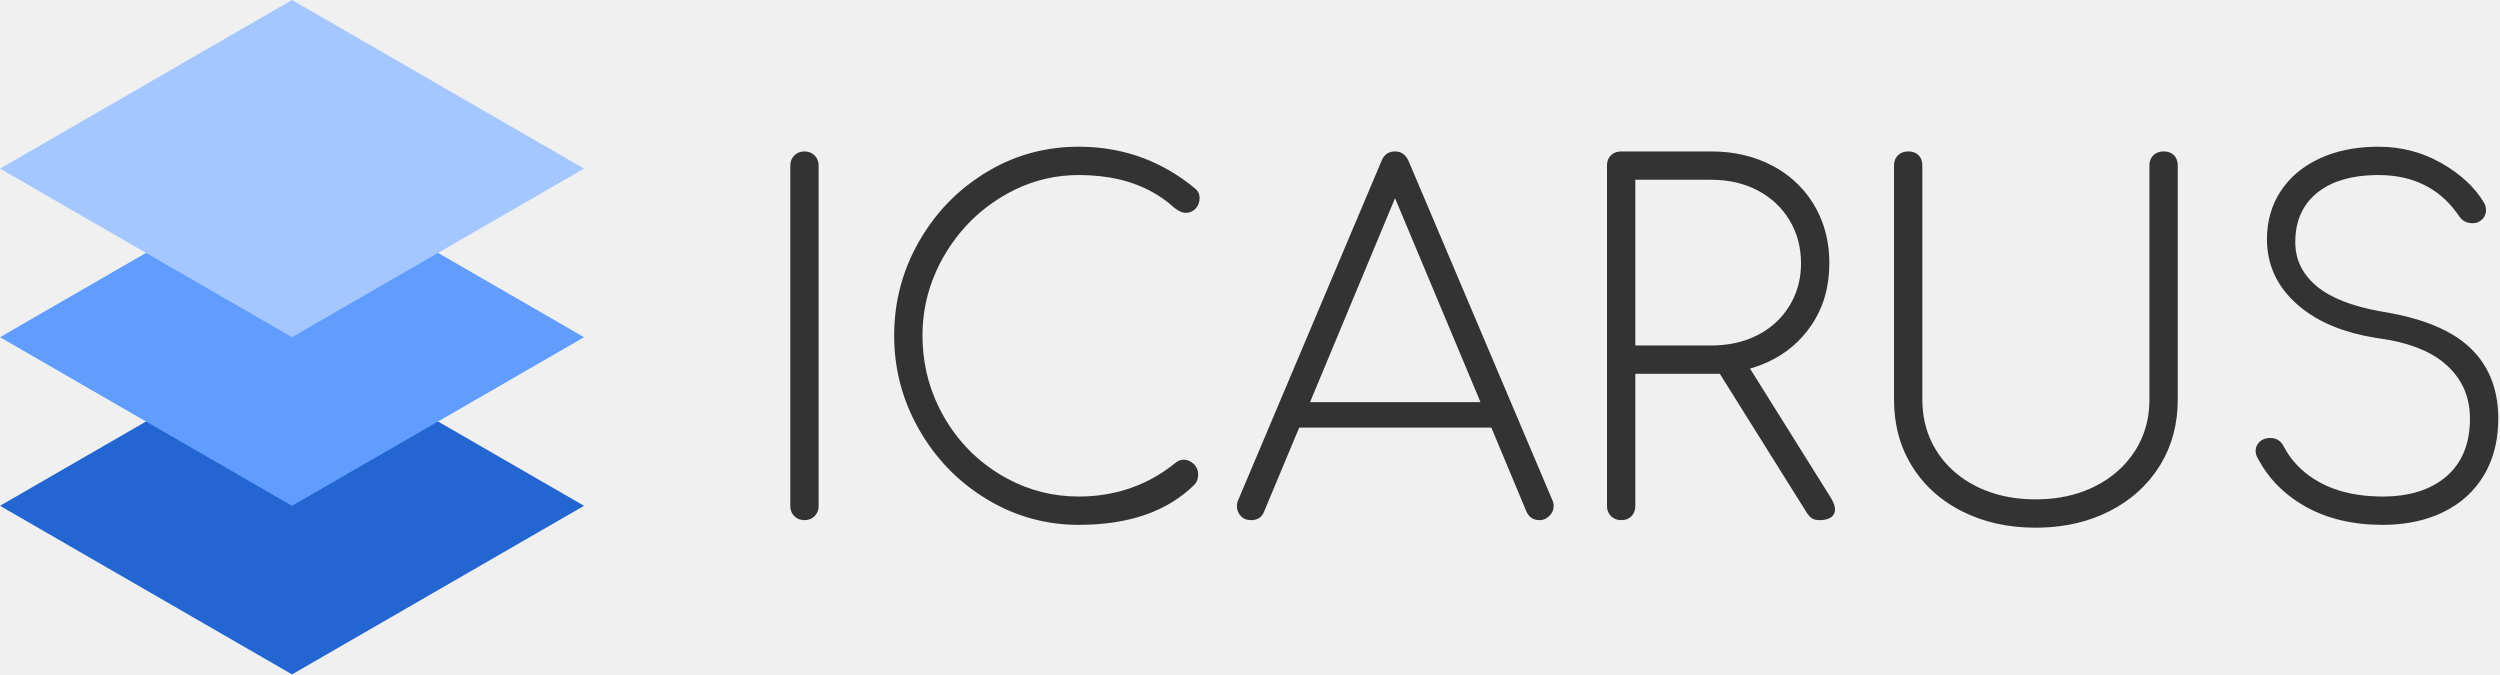
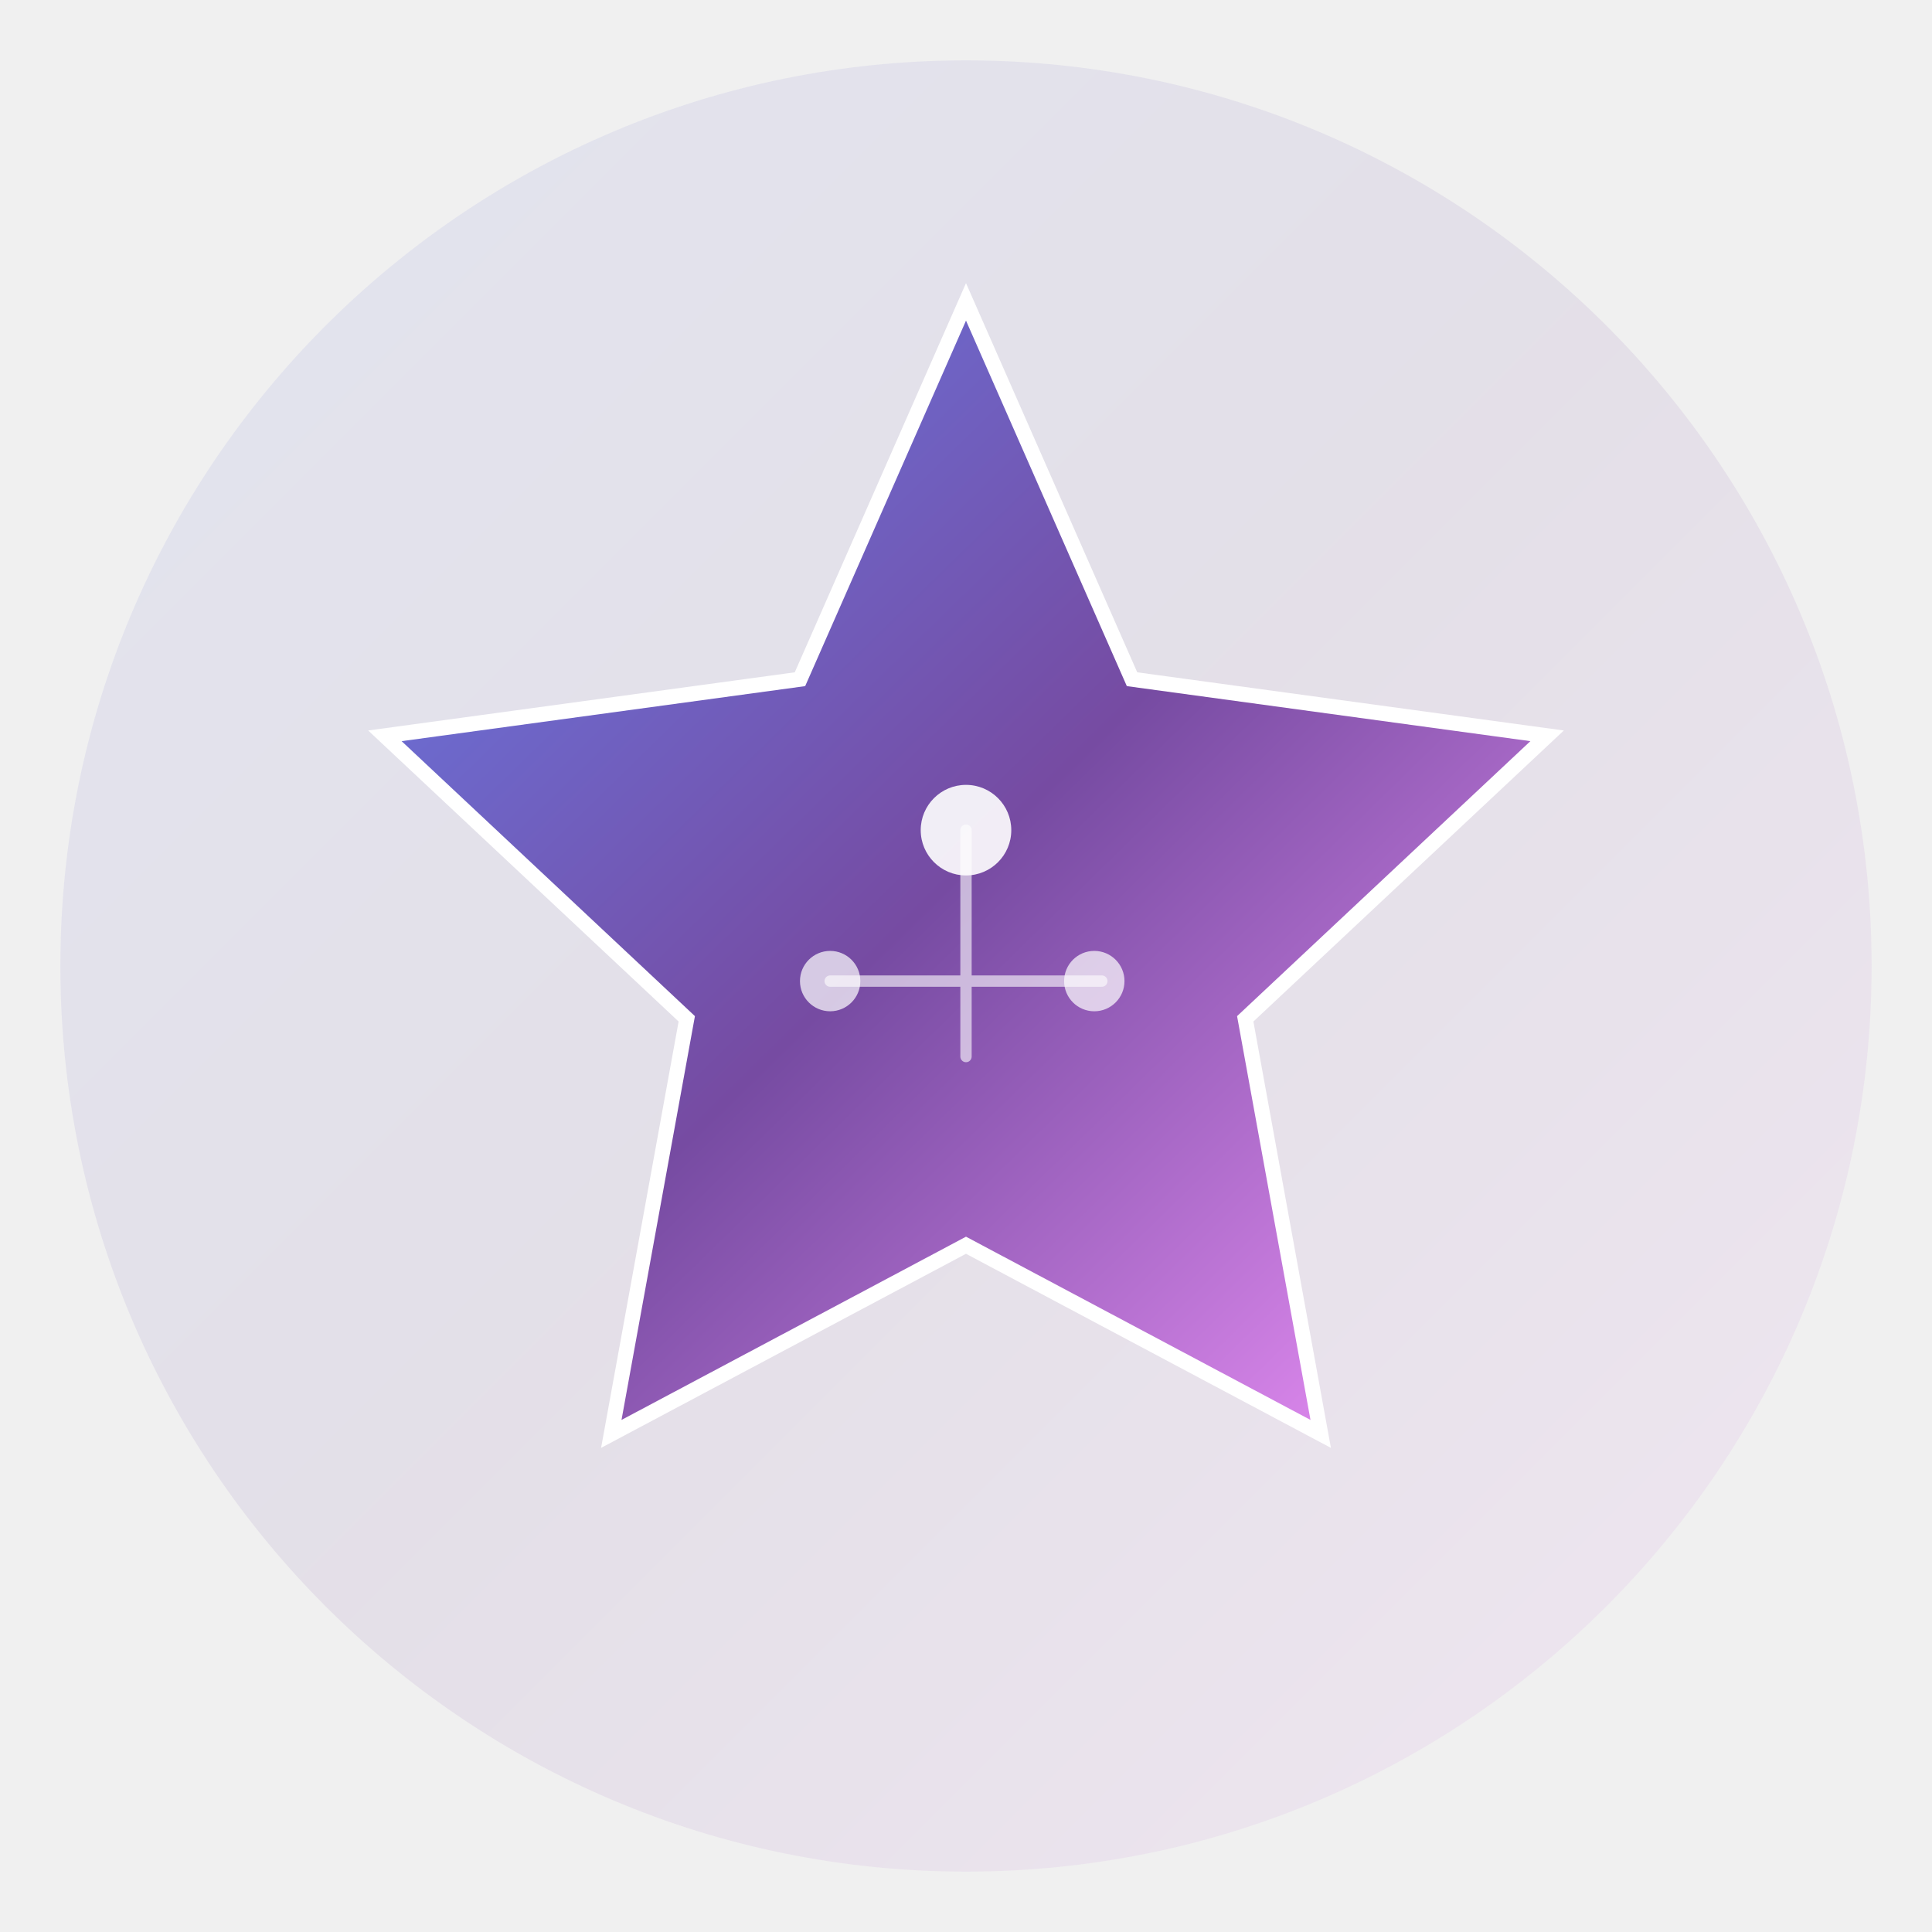
- <svg xmlns="http://www.w3.org/2000/svg" version="1.1" width="949" height="256" viewbox="0 0 949 256">
-   <path fill="#2366d1" d="M110.851 128L221.703 192L110.851 256L0 192Z" />
-   <path fill="#609dff" d="M110.851 64L221.703 128L110.851 192L0 128Z" />
-   <path fill="#a4c7ff" d="M110.851 0L221.703 64L110.851 128L0 64Z" />
-   <g transform="translate(300, 55.695), scale(0.7)" fill="#333">
-     <path d="M 613.888 10.24 L 613.888 137.216 A 60.705 60.705 0 0 0 613.954 140.055 Q 614.553 152.847 620.602 163.316 A 50.135 50.135 0 0 0 621.696 165.12 A 51.598 51.598 0 0 0 624.562 169.185 Q 631.357 177.897 641.762 183.449 A 63.11 63.11 0 0 0 643.456 184.32 A 61.649 61.649 0 0 0 648.369 186.492 Q 659.467 190.833 672.846 191.198 A 90.809 90.809 0 0 0 675.328 191.232 A 90.563 90.563 0 0 0 678.104 191.19 Q 692.78 190.74 704.7 185.489 A 61.259 61.259 0 0 0 707.2 184.32 Q 721.152 177.408 729.088 165.12 A 49.502 49.502 0 0 0 731.322 161.299 Q 736.63 151.203 736.997 139.036 A 60.335 60.335 0 0 0 737.024 137.216 L 737.024 10.24 A 10.857 10.857 0 0 1 737.062 9.315 Q 737.313 6.384 739.2 4.608 A 7.256 7.256 0 0 1 741.925 2.981 Q 743.196 2.56 744.704 2.56 Q 746.956 2.56 748.602 3.369 A 6.472 6.472 0 0 1 750.336 4.608 Q 752.167 6.439 752.361 9.499 A 11.729 11.729 0 0 1 752.384 10.24 L 752.384 137.216 Q 752.384 156.807 743.135 172.194 A 64.077 64.077 0 0 1 742.528 173.184 Q 732.672 188.928 715.136 197.76 Q 698.912 205.931 678.635 206.543 A 109.71 109.71 0 0 1 675.328 206.592 Q 653.056 206.592 635.52 197.76 A 77.835 77.835 0 0 1 632.828 196.338 Q 618.963 188.661 610.337 176.346 A 65.778 65.778 0 0 1 608.256 173.184 Q 598.528 157.44 598.528 137.216 L 598.528 10.24 A 10.857 10.857 0 0 1 598.566 9.315 Q 598.817 6.384 600.704 4.608 A 7.256 7.256 0 0 1 603.429 2.981 Q 604.7 2.56 606.208 2.56 Q 608.46 2.56 610.106 3.369 A 6.472 6.472 0 0 1 611.84 4.608 Q 613.671 6.439 613.865 9.499 A 11.729 11.729 0 0 1 613.888 10.24 Z M 895.488 8.96 A 69.507 69.507 0 0 0 894.88 8.615 Q 879.509 0 861.184 0 A 100.005 100.005 0 0 0 858.79 0.028 Q 842.342 0.422 829.568 6.272 A 61.75 61.75 0 0 0 828.078 6.979 Q 815.456 13.172 808.32 23.936 Q 800.768 35.328 800.768 50.176 Q 800.768 69.697 815.175 83.659 A 59.222 59.222 0 0 0 817.024 85.376 A 60.63 60.63 0 0 0 819.68 87.606 Q 834.727 99.526 859.059 103.529 A 133.91 133.91 0 0 0 861.696 103.936 Q 884.116 107.004 896.419 116.925 A 41.61 41.61 0 0 1 898.432 118.656 A 43.592 43.592 0 0 1 899.28 119.455 Q 910.848 130.653 910.848 147.456 Q 910.848 167.68 898.176 178.688 A 39.281 39.281 0 0 1 893.72 182.034 Q 882.522 189.266 865.531 189.672 A 85.481 85.481 0 0 1 863.488 189.696 A 102.18 102.18 0 0 1 861.3 189.673 Q 845.567 189.336 833.654 184.112 A 55.097 55.097 0 0 1 830.592 182.656 A 56.619 56.619 0 0 1 829.066 181.842 Q 818.274 175.871 811.94 166.114 A 47.528 47.528 0 0 1 809.984 162.816 A 12.115 12.115 0 0 0 809.808 162.46 Q 807.734 158.428 803.571 158.002 A 9.942 9.942 0 0 0 802.56 157.952 A 12.194 12.194 0 0 0 802.217 157.957 Q 798.871 158.051 796.8 160 A 7.449 7.449 0 0 0 796.119 160.731 Q 794.934 162.191 794.688 164.094 A 8.003 8.003 0 0 0 794.624 165.12 A 6.218 6.218 0 0 0 794.708 166.137 Q 794.803 166.708 795.004 167.28 A 7.895 7.895 0 0 0 795.392 168.192 A 65.044 65.044 0 0 0 796.099 169.546 Q 804.091 184.419 819.055 193.615 A 74.4 74.4 0 0 0 821.76 195.2 Q 839.424 205.056 863.488 205.056 Q 879.548 205.056 892.299 199.951 A 62.036 62.036 0 0 0 896.384 198.144 Q 910.592 191.232 918.4 178.176 A 51.186 51.186 0 0 0 920.533 174.225 Q 926.208 162.515 926.208 147.456 A 72.811 72.811 0 0 0 926.178 145.354 Q 925.592 125.061 913.589 111.755 A 49.8 49.8 0 0 0 911.36 109.44 Q 896.512 94.976 864.256 89.6 A 157.882 157.882 0 0 1 862.446 89.288 Q 839.242 85.142 827.904 75.776 A 41.218 41.218 0 0 1 826.977 74.987 Q 816.128 65.472 816.128 51.712 A 49.293 49.293 0 0 1 816.128 51.578 Q 816.175 34.522 828.032 24.96 A 35.234 35.234 0 0 1 828.891 24.289 Q 840.118 15.794 859.213 15.381 A 91.194 91.194 0 0 1 861.184 15.36 A 73.044 73.044 0 0 1 862.037 15.365 Q 888.747 15.677 903.514 35.593 A 59.37 59.37 0 0 1 904.96 37.632 Q 907.22 41.022 911.076 41.419 A 10.261 10.261 0 0 0 912.128 41.472 A 14.543 14.543 0 0 0 912.743 41.459 Q 914.336 41.392 915.2 40.96 A 10.655 10.655 0 0 0 915.336 40.891 Q 916.348 40.366 917.135 39.681 A 7.607 7.607 0 0 0 918.4 38.272 Q 919.197 37.122 919.442 35.787 A 6.761 6.761 0 0 0 919.552 34.56 Q 919.552 32.256 918.528 30.464 Q 911.104 17.92 895.488 8.96 Z M 160.311 0.068 A 110.648 110.648 0 0 0 156.416 0 Q 131.565 0 110.402 11.483 A 99.343 99.343 0 0 0 106.112 13.952 A 109.009 109.009 0 0 0 104.543 14.926 Q 84.677 27.489 72.14 47.479 A 111.393 111.393 0 0 0 69.76 51.456 Q 56.32 75.008 56.32 102.4 Q 56.32 127.331 67.56 149.187 A 107.592 107.592 0 0 0 69.888 153.472 Q 83.456 177.152 106.496 191.104 A 103.444 103.444 0 0 0 108.082 192.045 Q 130.459 205.056 156.416 205.056 Q 197.376 205.056 219.392 183.04 Q 220.918 181.296 221.145 178.624 A 11.364 11.364 0 0 0 221.184 177.664 Q 221.184 174.906 219.514 172.852 A 8.614 8.614 0 0 0 218.752 172.032 A 10.501 10.501 0 0 0 218.638 171.925 Q 216.248 169.728 213.248 169.728 A 6.244 6.244 0 0 0 211.549 169.961 Q 210.906 170.141 210.291 170.463 A 7.508 7.508 0 0 0 209.408 171.008 Q 186.624 189.696 156.416 189.696 Q 135.765 189.696 117.743 180.022 A 87.237 87.237 0 0 1 114.048 177.92 Q 94.464 166.144 83.072 146.048 Q 72.704 127.758 71.772 106.604 A 95.549 95.549 0 0 1 71.68 102.4 Q 71.68 79.616 83.2 59.52 A 97.348 97.348 0 0 1 83.35 59.26 Q 94.847 39.346 114.304 27.392 A 88.056 88.056 0 0 1 117.155 25.713 Q 133.663 16.406 152.218 15.466 A 82.911 82.911 0 0 1 156.416 15.36 A 117.212 117.212 0 0 1 156.817 15.361 Q 180.184 15.441 196.829 24.848 A 63.01 63.01 0 0 1 207.872 32.768 A 23.034 23.034 0 0 0 208.339 33.158 Q 211.641 35.84 214.272 35.84 A 9.974 9.974 0 0 0 214.911 35.82 Q 217.343 35.664 219.009 34.296 A 6.873 6.873 0 0 0 219.904 33.408 A 9.994 9.994 0 0 0 220.133 33.126 Q 221.952 30.799 221.952 27.904 A 8.988 8.988 0 0 0 221.929 27.259 Q 221.724 24.398 219.648 22.784 A 110.881 110.881 0 0 0 219.543 22.697 Q 193.686 1.244 160.311 0.068 Z M 551.168 198.4 L 504.064 123.136 L 499.456 123.136 L 458.24 123.136 L 458.24 194.816 Q 458.24 198.144 456.192 200.32 Q 454.232 202.403 450.865 202.492 A 11.487 11.487 0 0 1 450.56 202.496 Q 447.452 202.496 445.349 200.598 A 7.871 7.871 0 0 1 445.056 200.32 A 7.525 7.525 0 0 1 444.182 199.275 Q 442.889 197.403 442.88 194.85 A 10.179 10.179 0 0 1 442.88 194.816 L 442.88 10.24 A 10.857 10.857 0 0 1 442.918 9.315 Q 443.169 6.384 445.056 4.608 A 7.256 7.256 0 0 1 447.781 2.981 Q 449.052 2.56 450.56 2.56 L 499.456 2.56 Q 517.888 2.56 532.48 10.24 Q 545.954 17.332 553.971 29.662 A 58.968 58.968 0 0 1 555.264 31.744 A 56.737 56.737 0 0 1 560.414 43.13 Q 563.456 52.468 563.456 63.232 Q 563.456 82.2 553.946 96.465 A 56.692 56.692 0 0 1 551.808 99.456 A 58.849 58.849 0 0 1 549.212 102.618 Q 538.621 114.637 522.253 119.779 A 72.195 72.195 0 0 1 520.448 120.32 L 564.48 190.72 Q 566.528 194.304 566.528 196.608 A 6.599 6.599 0 0 1 566.478 197.436 Q 566.253 199.208 565.035 200.395 A 5.625 5.625 0 0 1 564.352 200.96 A 6.473 6.473 0 0 1 563.547 201.443 Q 561.472 202.496 558.08 202.496 Q 555.751 202.496 554.27 201.649 A 4.911 4.911 0 0 1 553.984 201.472 Q 552.654 200.585 551.515 198.93 A 14.447 14.447 0 0 1 551.168 198.4 Z M 399.104 197.632 L 380.16 152.32 L 275.968 152.32 L 257.024 197.632 Q 255.324 202.248 250.396 202.483 A 11.297 11.297 0 0 1 249.856 202.496 A 10.258 10.258 0 0 1 248.931 202.455 Q 246.143 202.203 244.4 200.383 A 6.997 6.997 0 0 1 244.224 200.192 A 8.678 8.678 0 0 1 243.477 199.224 Q 242.176 197.264 242.176 194.816 A 7.805 7.805 0 0 1 242.282 193.521 A 7.181 7.181 0 0 1 242.944 191.488 L 320.512 7.936 A 12.196 12.196 0 0 1 320.852 7.129 Q 322.805 2.936 327.14 2.591 A 10.038 10.038 0 0 1 327.936 2.56 A 9.004 9.004 0 0 1 328.947 2.615 Q 333.29 3.106 335.36 7.936 L 413.184 191.488 Q 413.952 193.024 413.952 194.816 A 7.64 7.64 0 0 1 413.846 196.101 Q 413.457 198.383 411.648 200.192 A 9.044 9.044 0 0 1 410.871 200.886 Q 409.083 202.303 406.879 202.473 A 7.908 7.908 0 0 1 406.272 202.496 A 9.93 9.93 0 0 1 405.339 202.453 Q 400.96 202.04 399.104 197.632 Z M 15.36 10.24 L 15.36 194.816 Q 15.36 197.924 13.462 200.027 A 7.871 7.871 0 0 1 13.184 200.32 A 7.525 7.525 0 0 1 12.139 201.194 Q 10.267 202.487 7.714 202.496 A 10.179 10.179 0 0 1 7.68 202.496 Q 4.572 202.496 2.469 200.598 A 7.871 7.871 0 0 1 2.176 200.32 A 7.525 7.525 0 0 1 1.302 199.275 Q 0.009 197.403 0 194.85 A 10.179 10.179 0 0 1 0 194.816 L 0 10.24 Q 0 7.132 1.898 5.029 A 7.871 7.871 0 0 1 2.176 4.736 A 7.525 7.525 0 0 1 3.221 3.862 Q 5.093 2.569 7.646 2.56 A 10.179 10.179 0 0 1 7.68 2.56 Q 10.788 2.56 12.891 4.458 A 7.871 7.871 0 0 1 13.184 4.736 A 7.525 7.525 0 0 1 14.058 5.781 Q 15.351 7.653 15.36 10.206 A 10.179 10.179 0 0 1 15.36 10.24 Z M 281.856 138.496 L 374.272 138.496 L 327.936 27.904 L 281.856 138.496 Z M 458.24 107.776 L 499.456 107.776 Q 510.418 107.776 519.519 104.362 A 48.175 48.175 0 0 0 524.544 102.144 A 47.471 47.471 0 0 0 527.059 100.761 Q 534.75 96.219 539.878 89.183 A 43.678 43.678 0 0 0 541.824 86.272 Q 547.436 77.109 548.027 65.896 A 50.673 50.673 0 0 0 548.096 63.232 Q 548.096 50.176 541.824 39.808 Q 535.552 29.44 524.544 23.68 Q 513.536 17.92 499.456 17.92 L 458.24 17.92 L 458.24 107.776 Z" vector-effect="non-scaling-stroke" />
-   </g>
+ <svg xmlns="http://www.w3.org/2000/svg" width="512" height="512" viewBox="0 0 512 512">
+   <defs>
+     <linearGradient id="starGradient" x1="0%" y1="0%" x2="100%" y2="100%">
+       <stop offset="0%" style="stop-color:#667eea;stop-opacity:1" />
+       <stop offset="50%" style="stop-color:#764ba2;stop-opacity:1" />
+       <stop offset="100%" style="stop-color:#f093fb;stop-opacity:1" />
+     </linearGradient>
+   </defs>
+   <circle cx="256" cy="256" r="240" fill="url(#starGradient)" opacity="0.1" />
+   <path d="M256 80 L300 180 L410 195 L330 270 L350 380 L256 330 L162 380 L182 270 L102 195 L212 180 Z" fill="url(#starGradient)" stroke="white" stroke-width="4" />
+   <circle cx="256" cy="220" r="12" fill="white" opacity="0.9" />
+   <circle cx="220" cy="260" r="8" fill="white" opacity="0.7" />
+   <circle cx="290" cy="260" r="8" fill="white" opacity="0.7" />
+   <path d="M256 220 L256 280 M220 260 L292 260" stroke="white" stroke-width="3" stroke-linecap="round" opacity="0.6" />
</svg>
